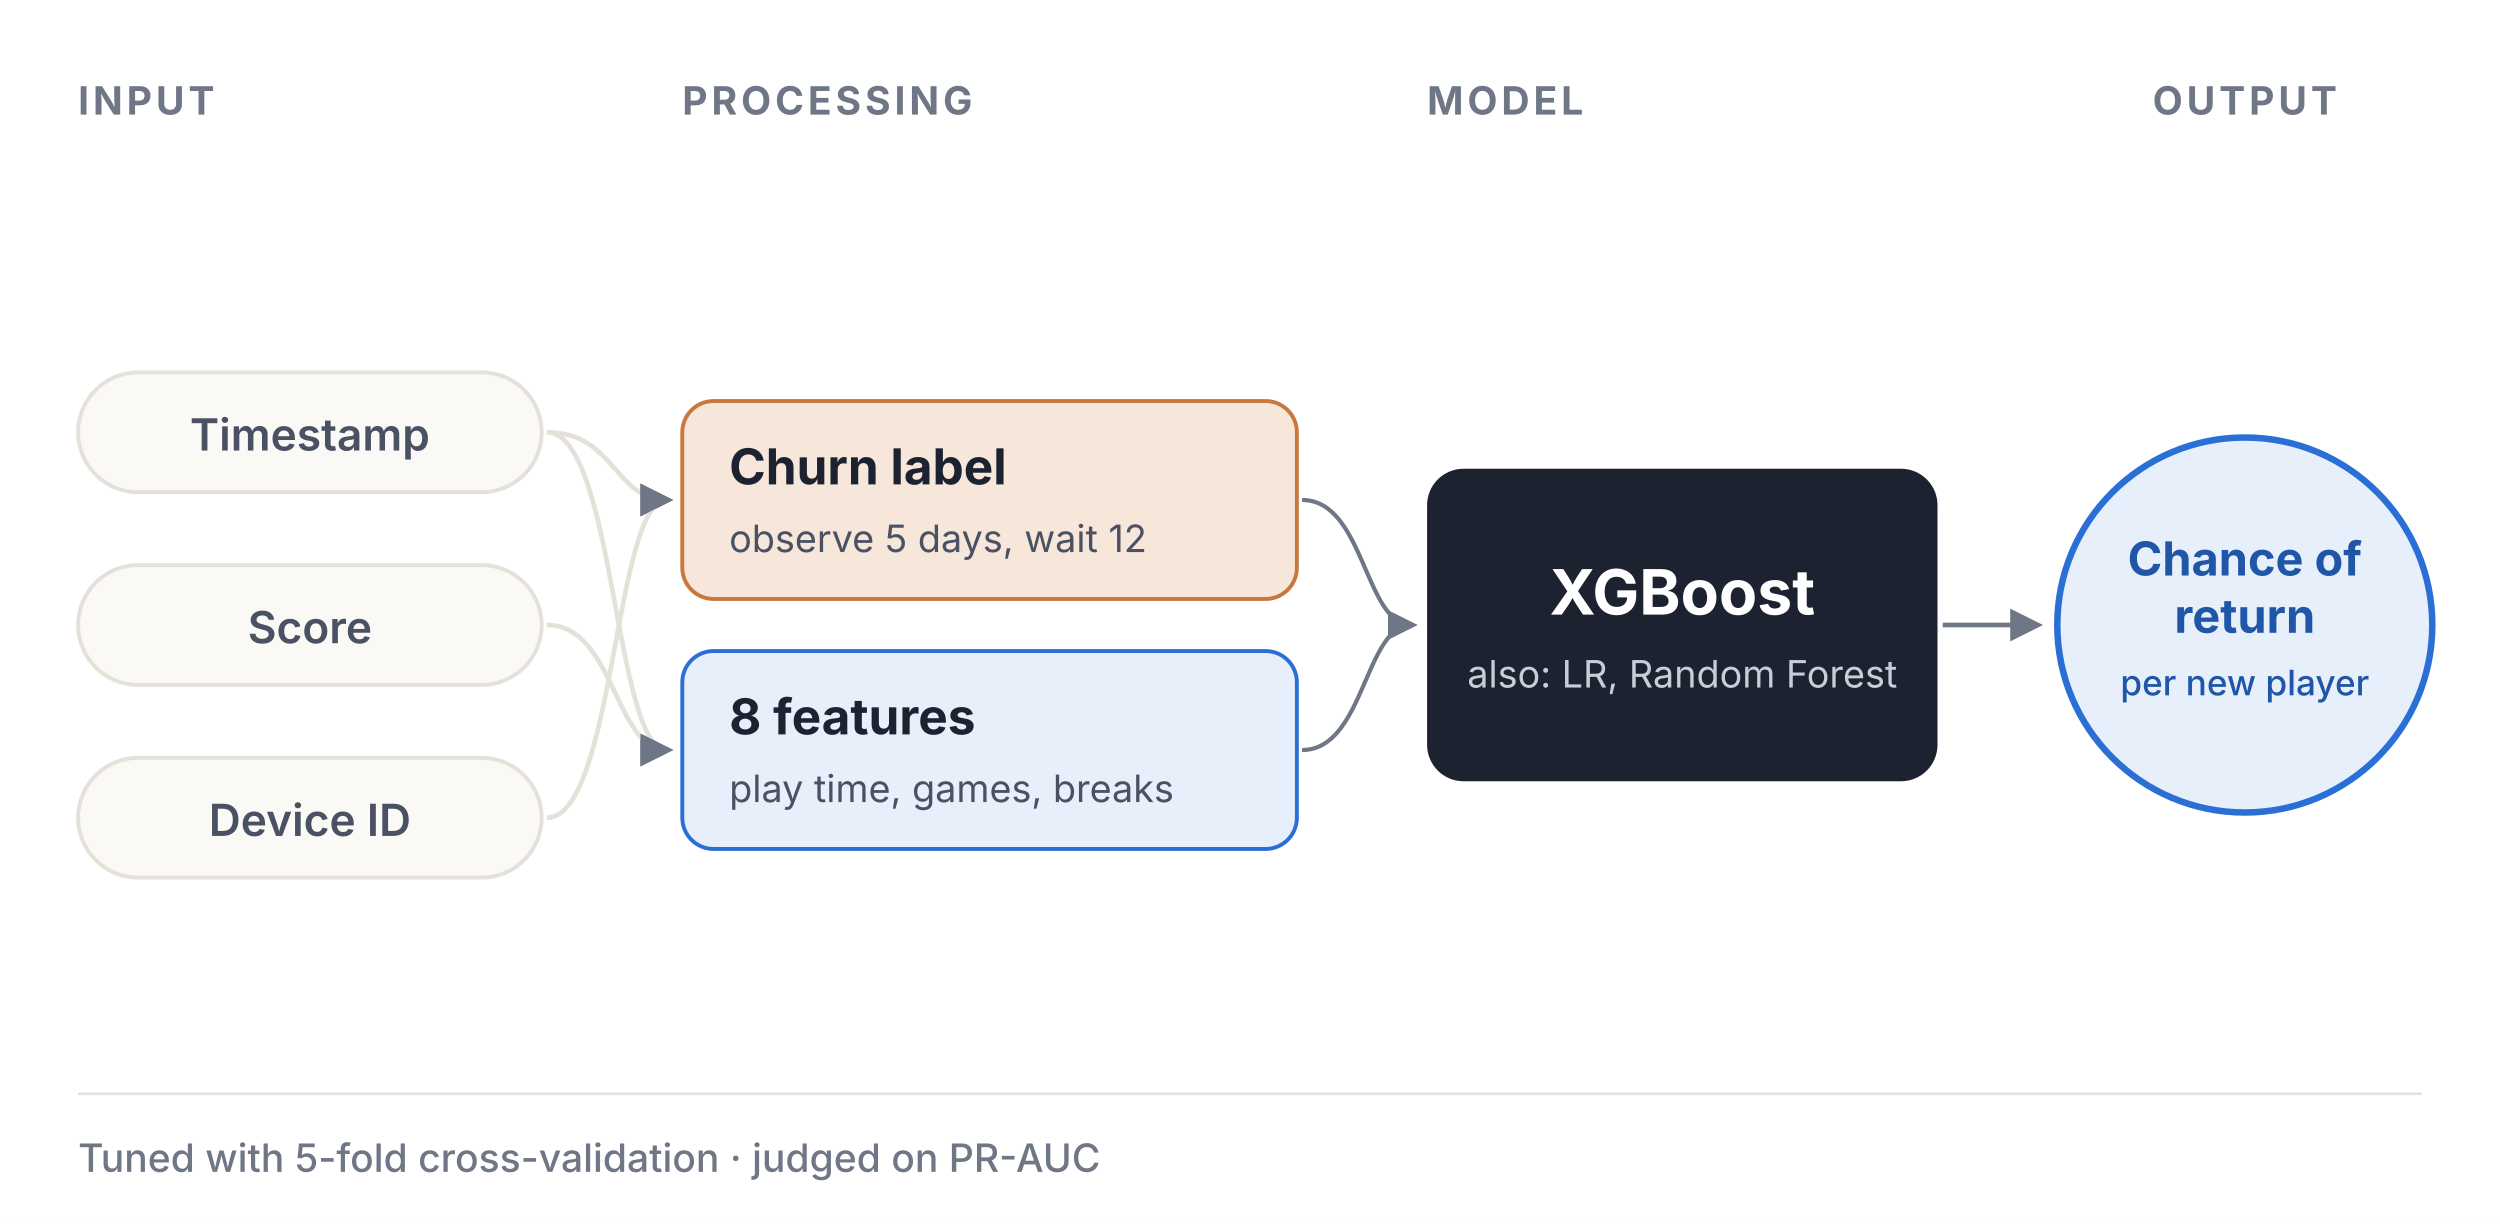
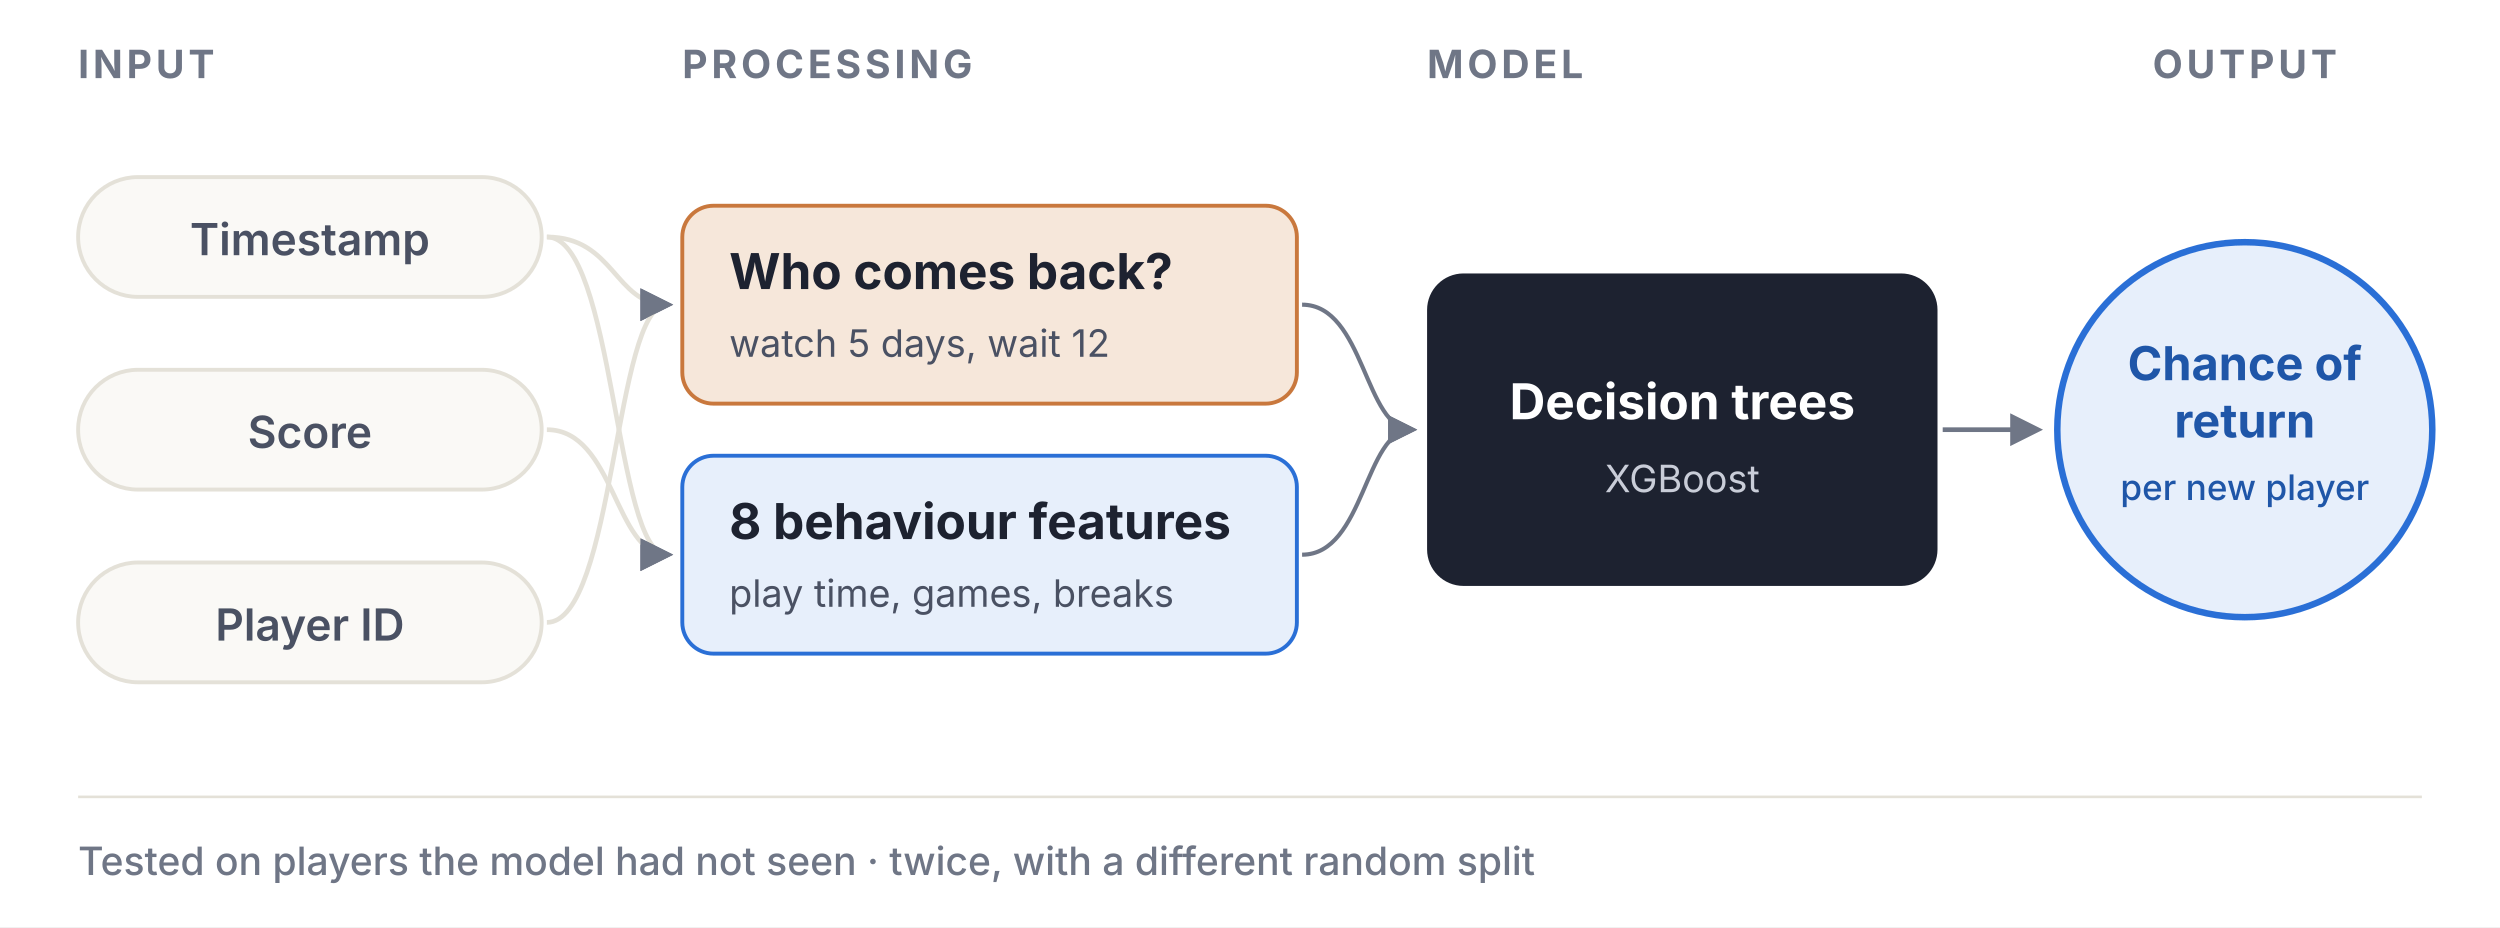
- <svg xmlns="http://www.w3.org/2000/svg" viewBox="0 0 960 470" width="960" height="470" font-family="Inter, 'Segoe UI', Helvetica, Arial, sans-serif">
-   <rect width="960" height="470" fill="#ffffff" />
+ <svg xmlns="http://www.w3.org/2000/svg" viewBox="0 75 960 356" width="960" height="356" font-family="Inter, 'Segoe UI', Helvetica, Arial, sans-serif">
+   <rect y="75" width="960" height="356" fill="#ffffff" />
  <defs>
    <marker id="a" viewBox="0 0 10 10" refX="8" refY="5" markerWidth="7" markerHeight="7" orient="auto">
      <path d="M0,0 L10,5 L0,10 z" fill="#6f7686" />
    </marker>
  </defs>
-   <text x="30" y="44" font-size="15" fill="#6f7686" font-weight="700" text-anchor="start" letter-spacing="1.5">INPUT</text>
-   <text x="262" y="44" font-size="15" fill="#6f7686" font-weight="700" text-anchor="start" letter-spacing="1.5">PROCESSING</text>
-   <text x="548" y="44" font-size="15" fill="#6f7686" font-weight="700" text-anchor="start" letter-spacing="1.5">MODEL</text>
-   <text x="862" y="44" font-size="15" fill="#6f7686" font-weight="700" text-anchor="middle" letter-spacing="1.5">OUTPUT</text>
+   <text x="30" y="105" font-size="15" fill="#6f7686" font-weight="700" text-anchor="start" letter-spacing="1.5">INPUT</text>
+   <text x="262" y="105" font-size="15" fill="#6f7686" font-weight="700" text-anchor="start" letter-spacing="1.5">PROCESSING</text>
+   <text x="548" y="105" font-size="15" fill="#6f7686" font-weight="700" text-anchor="start" letter-spacing="1.5">MODEL</text>
+   <text x="862" y="105" font-size="15" fill="#6f7686" font-weight="700" text-anchor="middle" letter-spacing="1.5">OUTPUT</text>
  <rect x="30" y="143.0" width="178" height="46" rx="23.0" fill="#faf9f6" stroke="#e4e1d8" stroke-width="1.5" />
  <text x="119.0" y="173.0" font-size="17" fill="#4a5163" font-weight="600" text-anchor="middle">Timestamp</text>
  <rect x="30" y="217.0" width="178" height="46" rx="23.0" fill="#faf9f6" stroke="#e4e1d8" stroke-width="1.5" />
  <text x="119.0" y="247.0" font-size="17" fill="#4a5163" font-weight="600" text-anchor="middle">Score</text>
  <rect x="30" y="291.0" width="178" height="46" rx="23.0" fill="#faf9f6" stroke="#e4e1d8" stroke-width="1.5" />
-   <text x="119.0" y="321.0" font-size="17" fill="#4a5163" font-weight="600" text-anchor="middle">Device ID</text>
+   <text x="119.0" y="321.0" font-size="17" fill="#4a5163" font-weight="600" text-anchor="middle">Player ID</text>
  <rect x="262" y="154.0" width="236" height="76" rx="12" fill="#f6e7da" stroke="#c9783d" stroke-width="1.5" />
-   <text x="280" y="186.0" font-size="19" fill="#1d2230" font-weight="700" text-anchor="start">Churn label</text>
-   <text x="280" y="212.0" font-size="14.5" fill="#4a5163" font-weight="400" text-anchor="start">observe 5 days, wait 12</text>
+   <text x="280" y="186.0" font-size="19" fill="#1d2230" font-weight="700" text-anchor="start">Who comes back?</text>
+   <text x="280" y="212.0" font-size="14.5" fill="#4a5163" font-weight="400" text-anchor="start">watch 5 days, wait 12</text>
  <rect x="262" y="250.0" width="236" height="76" rx="12" fill="#e7effb" stroke="#2a6fd6" stroke-width="1.5" />
-   <text x="280" y="282.0" font-size="19" fill="#1d2230" font-weight="700" text-anchor="start">8 features</text>
+   <text x="280" y="282.0" font-size="19" fill="#1d2230" font-weight="700" text-anchor="start">8 behaviour features</text>
  <text x="280" y="308.0" font-size="14.5" fill="#4a5163" font-weight="400" text-anchor="start">play time, games, breaks</text>
  <path d="M210,166.0 C236.0,166.0 236.0,192.0 256,192.0" fill="none" stroke="#e4e1d8" stroke-width="1.8" marker-end="url(#a)" />
  <path d="M210,314.0 C236.0,314.0 236.0,192.0 256,192.0" fill="none" stroke="#e4e1d8" stroke-width="1.8" marker-end="url(#a)" />
  <path d="M210,166.0 C236.0,166.0 236.0,288.0 256,288.0" fill="none" stroke="#e4e1d8" stroke-width="1.8" marker-end="url(#a)" />
  <path d="M210,240.0 C236.0,240.0 236.0,288.0 256,288.0" fill="none" stroke="#e4e1d8" stroke-width="1.8" marker-end="url(#a)" />
  <path d="M500,192.0 C524.0,192.0 524.0,240 542,240" fill="none" stroke="#6f7686" stroke-width="1.6" marker-end="url(#a)" />
  <path d="M500,288.0 C524.0,288.0 524.0,240 542,240" fill="none" stroke="#6f7686" stroke-width="1.6" marker-end="url(#a)" />
  <rect x="548" y="180.0" width="196" height="120" rx="14" fill="#1d2230" />
-   <text x="646.0" y="236" font-size="24" fill="#ffffff" font-weight="700" text-anchor="middle">XGBoost</text>
-   <text x="646.0" y="264" font-size="14.5" fill="#c9cdd8" font-weight="400" text-anchor="middle">also: LR, Random Forest</text>
+   <text x="646.0" y="236" font-size="19" fill="#ffffff" font-weight="700" text-anchor="middle">Decision trees</text>
+   <text x="646.0" y="264" font-size="14.5" fill="#c9cdd8" font-weight="400" text-anchor="middle">XGBoost</text>
  <line x1="746" y1="240" x2="782" y2="240" stroke="#6f7686" stroke-width="1.8" marker-end="url(#a)" />
  <circle cx="862" cy="240" r="72" fill="#e7effb" stroke="#2a6fd6" stroke-width="2.5" />
  <text x="862" y="221" font-size="18" fill="#1f56a8" font-weight="700" text-anchor="middle">Chance of</text>
  <text x="862" y="243" font-size="18" fill="#1f56a8" font-weight="700" text-anchor="middle">return</text>
  <text x="862" y="267" font-size="13.5" fill="#1f56a8" font-weight="500" text-anchor="middle">per new player</text>
-   <line x1="30" y1="420" x2="930" y2="420" stroke="#e4e1d8" />
-   <text x="30" y="450" font-size="15" fill="#6f7686" font-weight="500" text-anchor="start">Tuned with 5-fold cross-validation · judged on PR-AUC</text>
+   <line x1="30" y1="381" x2="930" y2="381" stroke="#e4e1d8" />
+   <text x="30" y="411" font-size="15" fill="#6f7686" font-weight="500" text-anchor="start">Tested on players the model had not seen · twice, with a different random split</text>
</svg>
